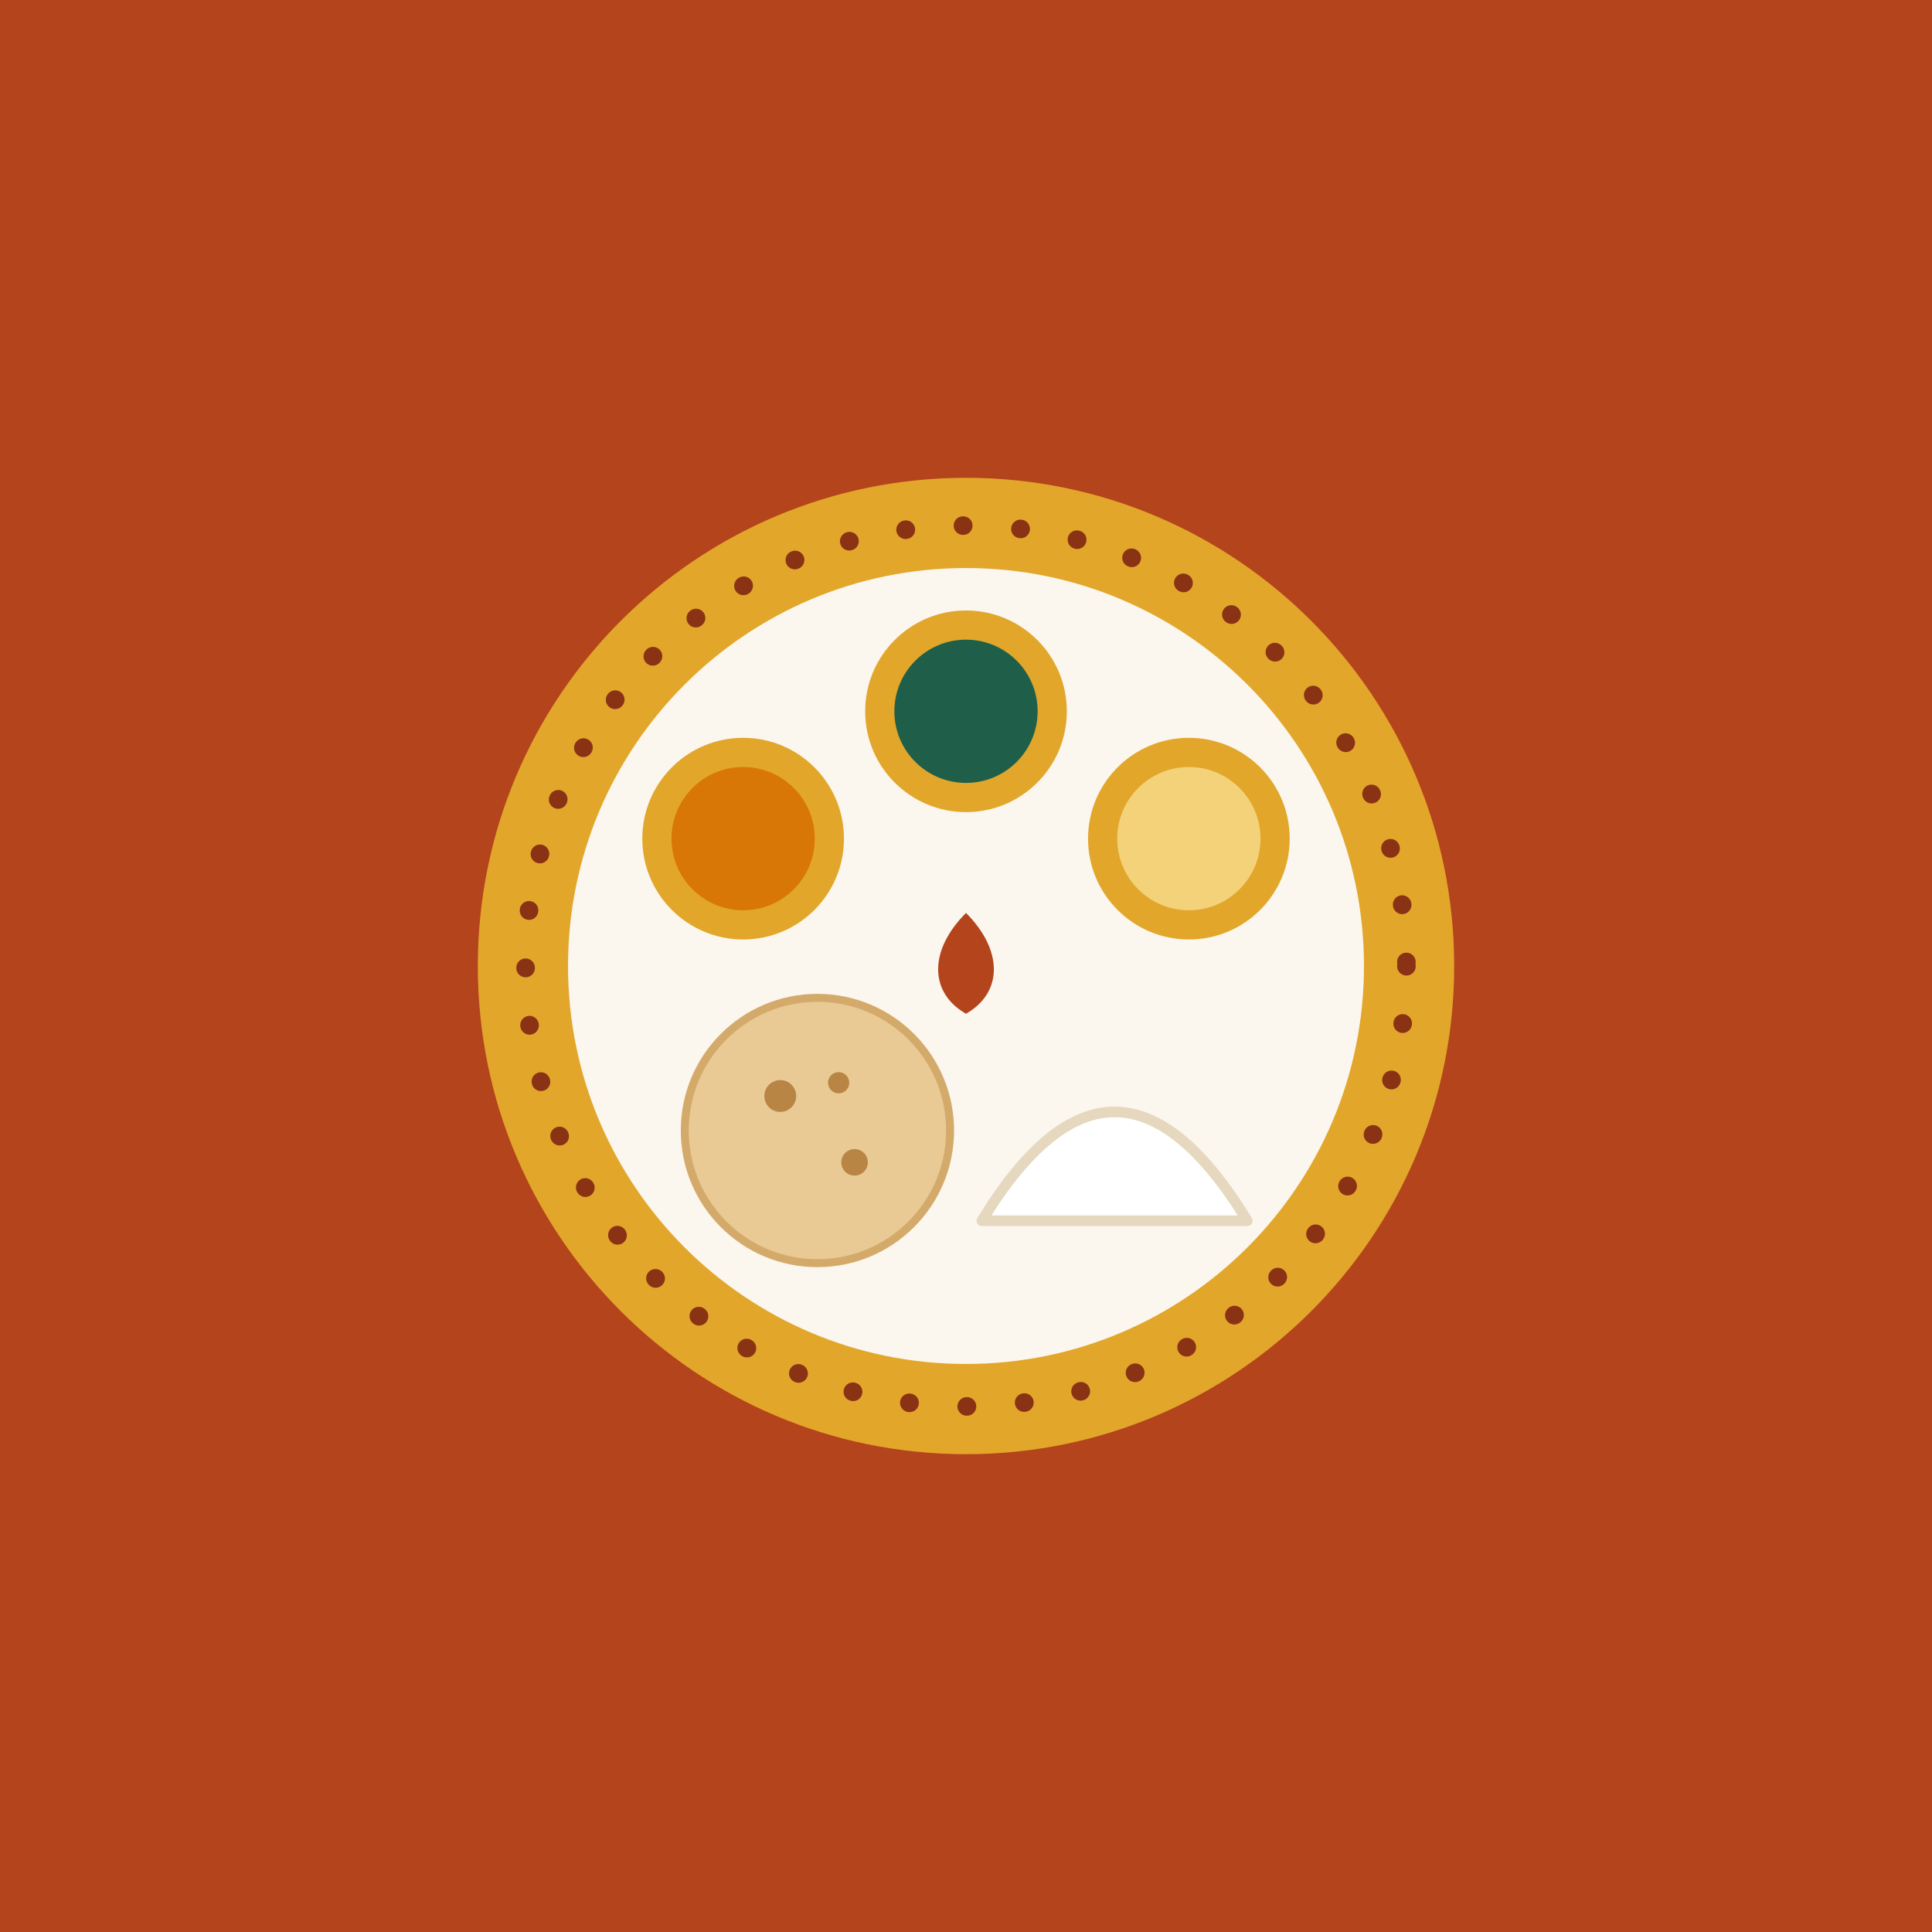
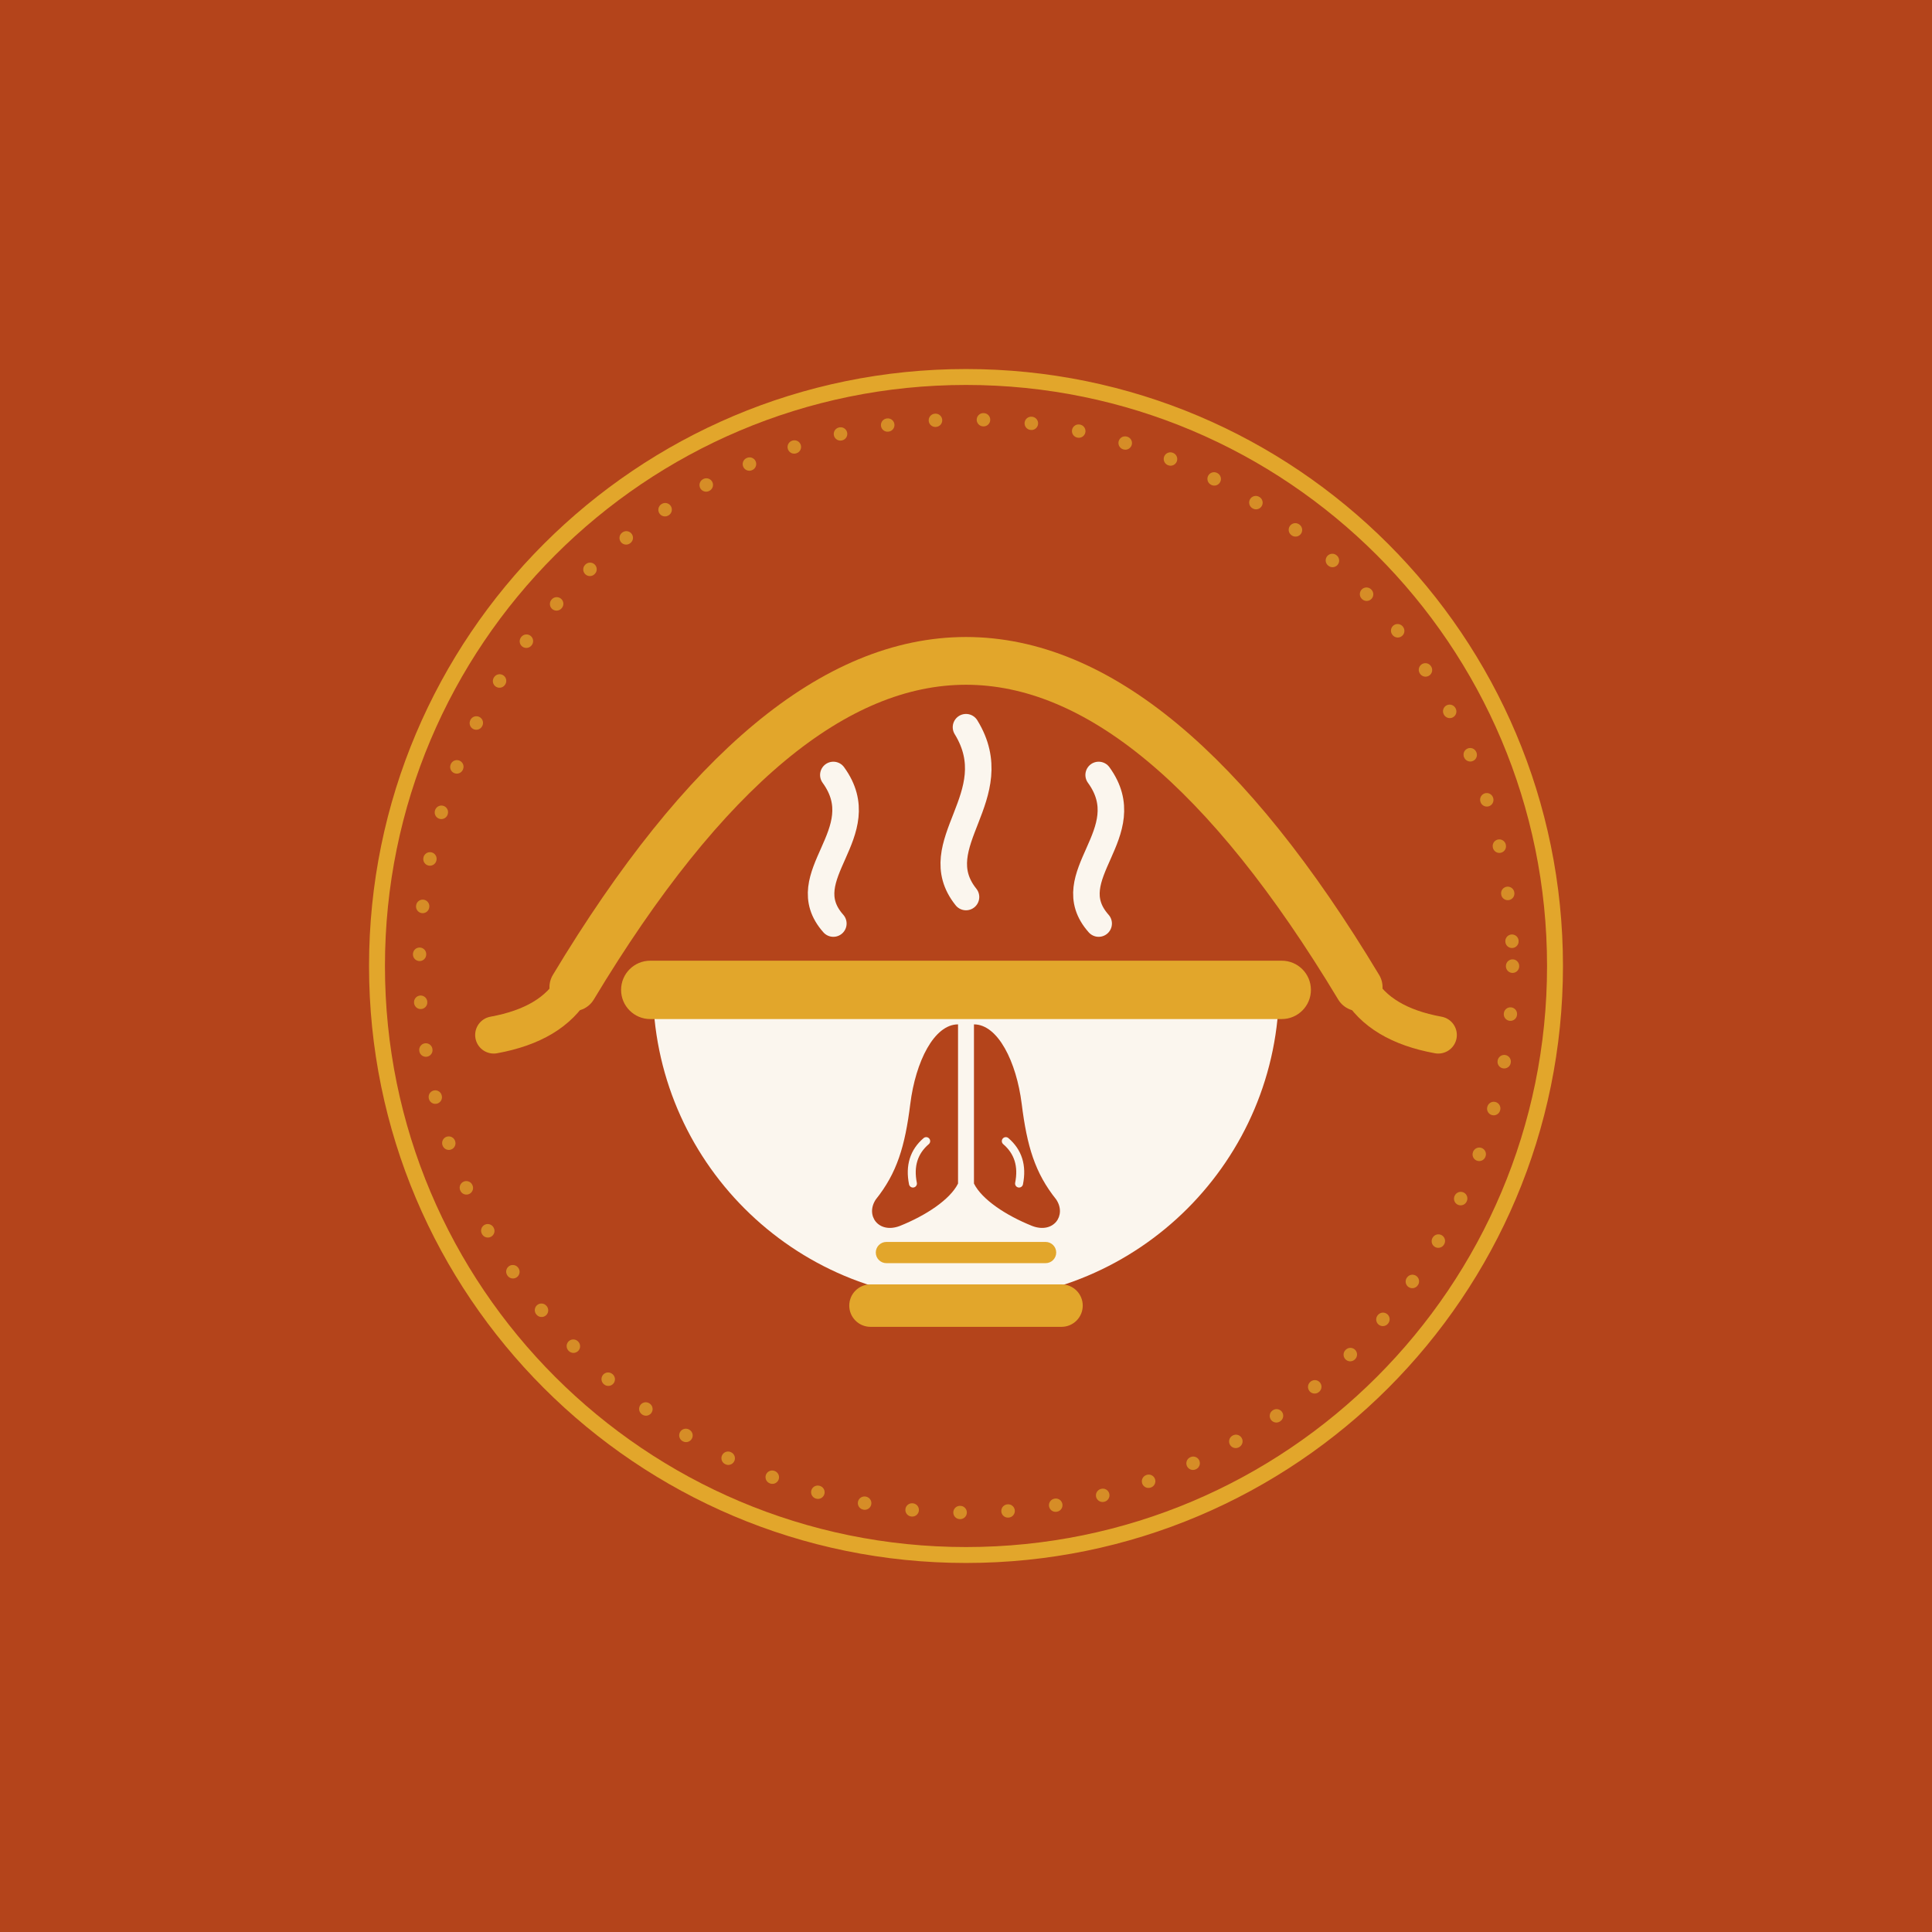
<svg xmlns="http://www.w3.org/2000/svg" viewBox="0 0 512 512" width="512" height="512">
  <rect width="512" height="512" fill="#B4441B" />
  <g transform="translate(76 76) scale(0.703125)">
-     <circle cx="256" cy="256" r="184" fill="#E2A62B" />
-     <circle cx="256" cy="256" r="166" fill="none" stroke="#8A3214" stroke-width="7" stroke-linecap="round" stroke-dasharray="0.1 21.6" />
-     <circle cx="256" cy="256" r="150" fill="#FBF6EE" />
-     <circle cx="172" cy="208" r="38" fill="#E2A62B" />
-     <circle cx="172" cy="208" r="27" fill="#D97706" />
-     <circle cx="256" cy="160" r="38" fill="#E2A62B" />
-     <circle cx="256" cy="160" r="27" fill="#1F5F4A" />
-     <circle cx="340" cy="208" r="38" fill="#E2A62B" />
-     <circle cx="340" cy="208" r="27" fill="#F3D27A" />
-     <circle cx="200" cy="318" r="50" fill="#E9C994" stroke="#D4AA6A" stroke-width="3" />
-     <circle cx="186" cy="305" r="6" fill="#B98545" />
-     <circle cx="214" cy="330" r="5" fill="#B98545" />
-     <circle cx="208" cy="300" r="4" fill="#B98545" />
-     <path d="M262 352 q50 -82 100 0 z" fill="#fff" stroke="#E6D8BE" stroke-width="4" stroke-linejoin="round" />
-     <path d="M256 236 c-14 14 -14 30 0 38 c14 -8 14 -24 0 -38z" fill="#B4441B" />
+     <circle cx="256" cy="256" r="240" fill="#B4441B" />
+     <circle cx="256" cy="256" r="222" fill="none" stroke="#E2A62B" stroke-width="6" />
+     <circle class="logo-ring" cx="256" cy="256" r="206" fill="none" stroke="#E2A62B" stroke-width="5" stroke-linecap="round" stroke-dasharray="0.1 18" opacity="0.75" />
+     <g transform="translate(0 -22)">
+       <path class="logo-bow" pathLength="100" d="M108 286 Q256 40 404 286" fill="none" stroke="#E2A62B" stroke-width="18" stroke-linecap="round" />
+       <path d="M108 286 q-8 14 -30 18 M404 286 q8 14 30 18" fill="none" stroke="#E2A62B" stroke-width="14" stroke-linecap="round" />
+       <g class="logo-steam" fill="none" stroke="#FBF6EE" stroke-width="10" stroke-linecap="round">
+         <path d="M206 262 c-16 -18 16 -34 0 -56" />
+         <path d="M256 252 c-16 -20 16 -38 0 -64" />
+         <path d="M306 262 c-16 -18 16 -34 0 -56" />
+       </g>
+       <path d="M138 286 H374 A118 118 0 0 1 138 286 Z" fill="#FBF6EE" />
+       <rect x="126" y="276" width="260" height="22" rx="11" fill="#E2A62B" />
+       <g fill="#B4441B">
+         <path d="M253 300 C244 300 237 314 235 330 C233 346 230 356 222 366 C218 372 223 379 231 376 C241 372 250 366 253 360 Z" />
+         <path d="M 259 300 C 268 300 275 314 277 330 C 279 346 282 356 290 366 C 294 372 289 379 281 376 C 271 372 262 366 259 360 Z" />
+       </g>
+       <path d="M241 344 q-7 6 -5 16 M271 344 q7 6 5 16" fill="none" stroke="#FBF6EE" stroke-width="3" stroke-linecap="round" />
+       <rect x="222" y="382" width="68" height="8" rx="4" fill="#E2A62B" />
+       <rect x="212" y="398" width="88" height="16" rx="8" fill="#E2A62B" />
+     </g>
  </g>
</svg>
